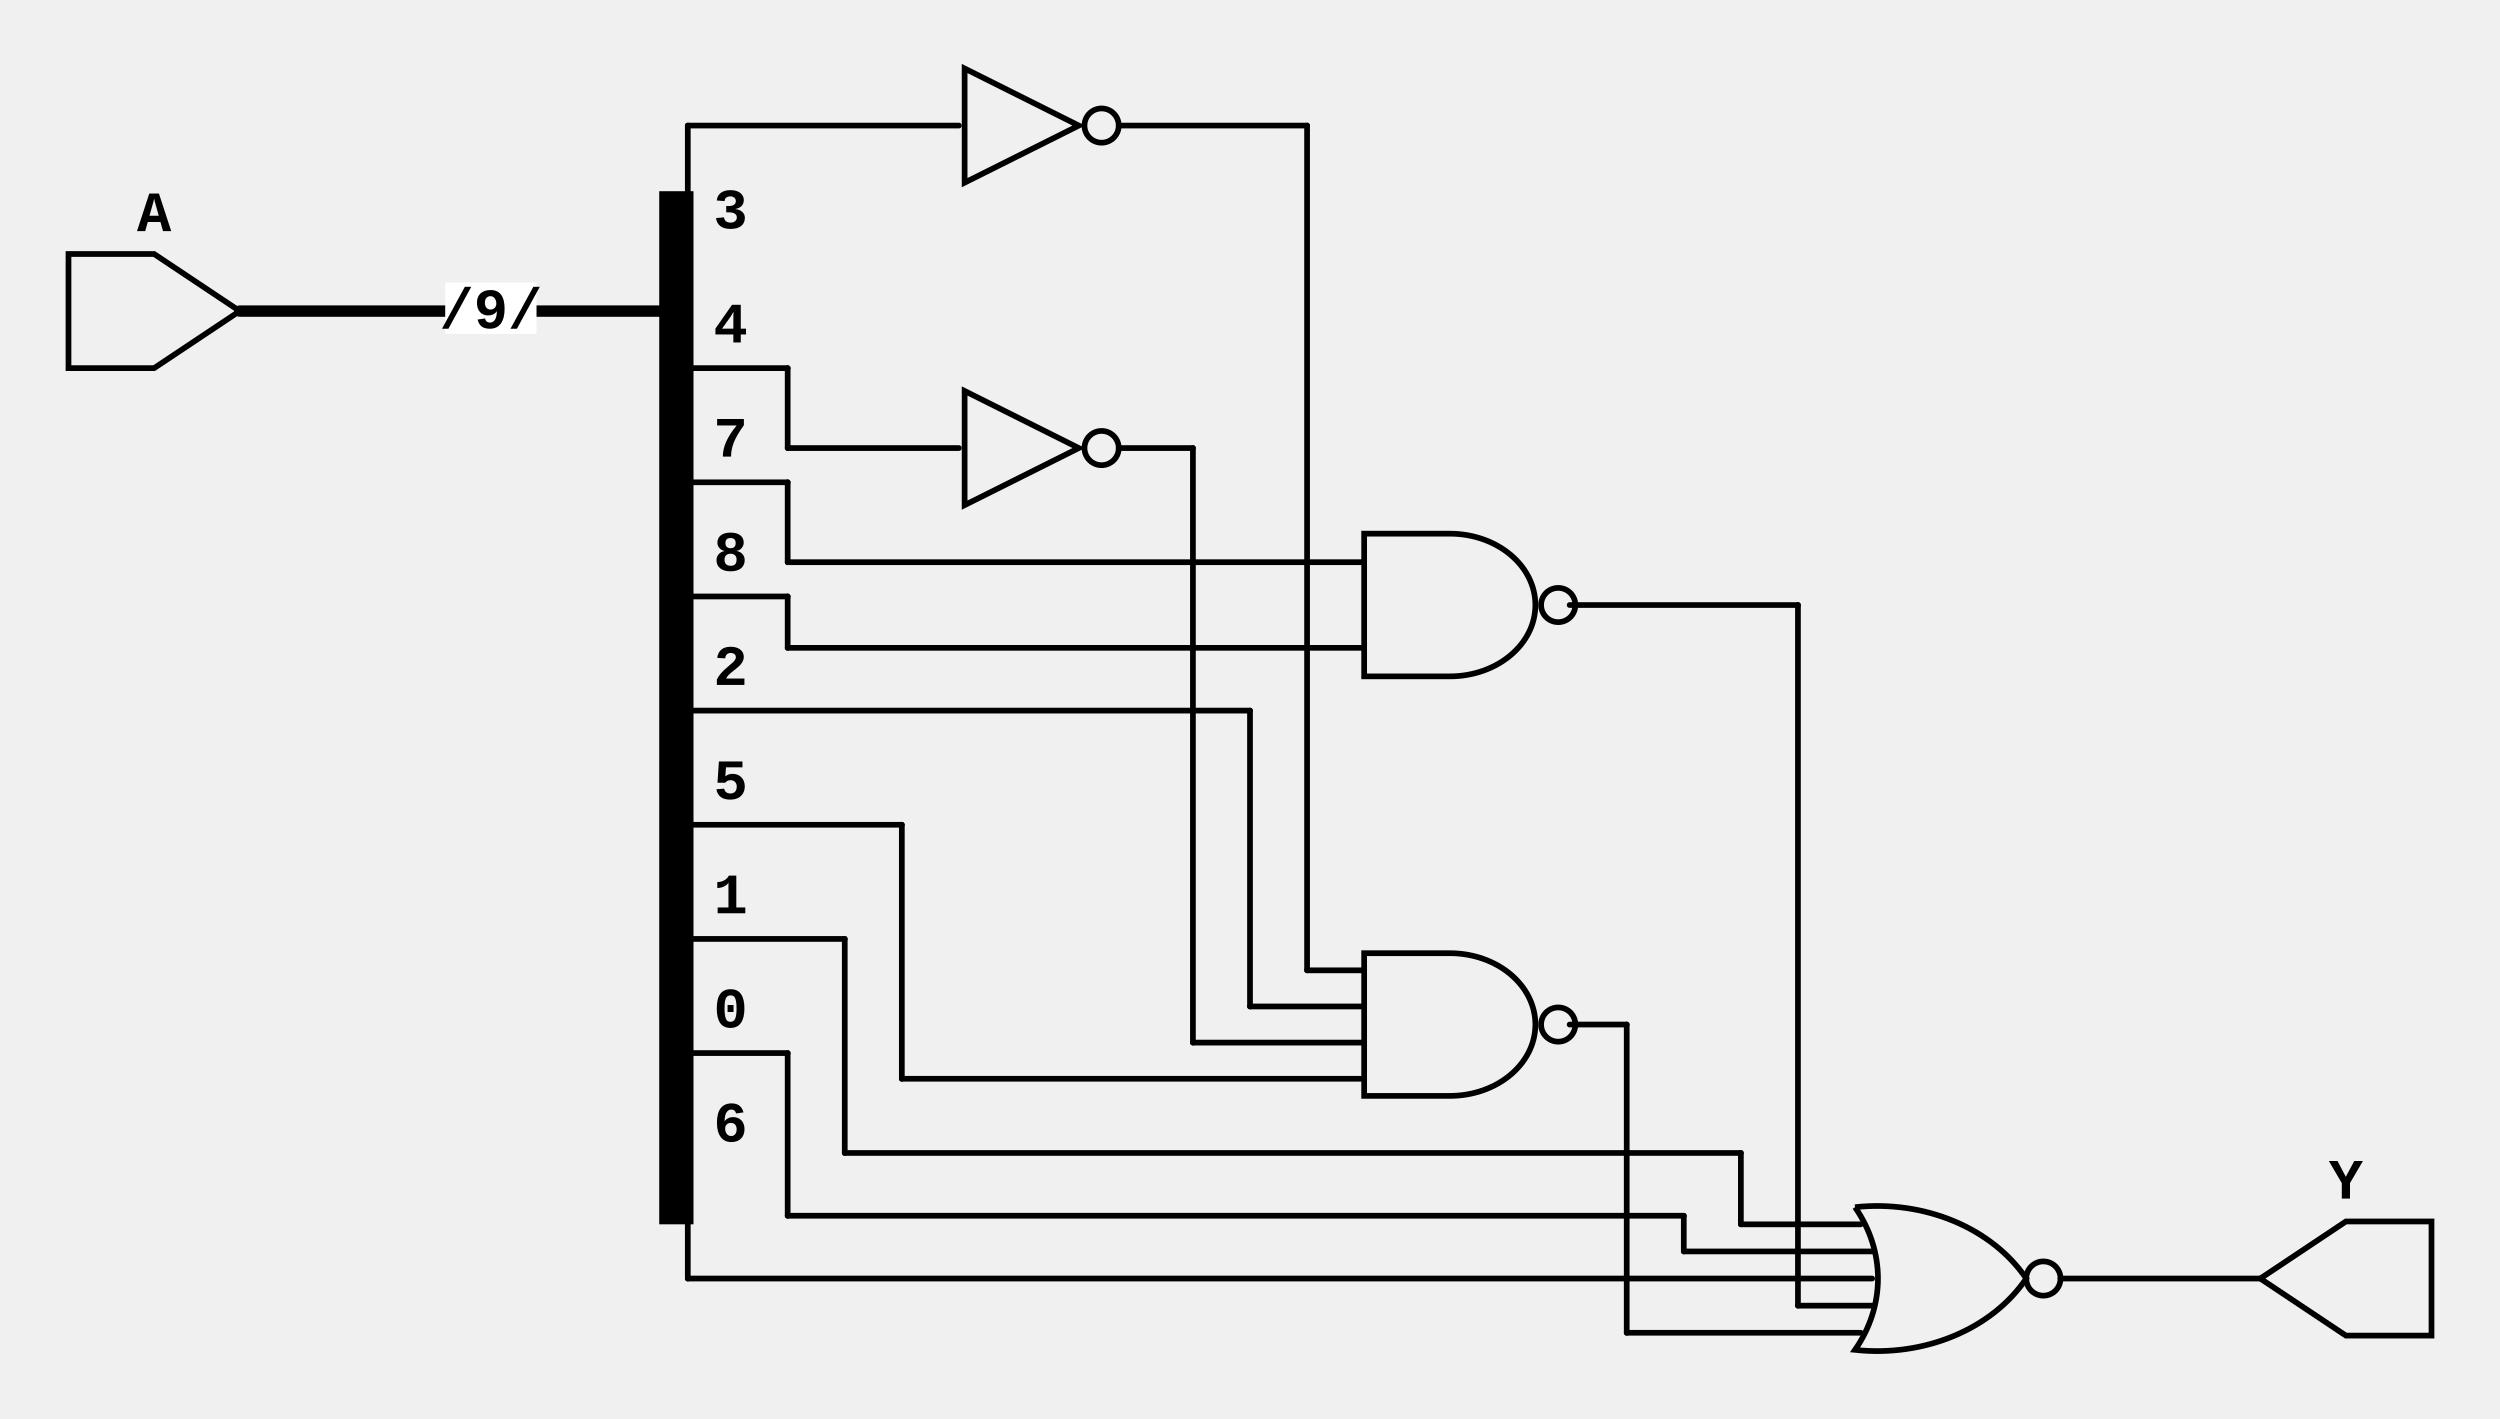
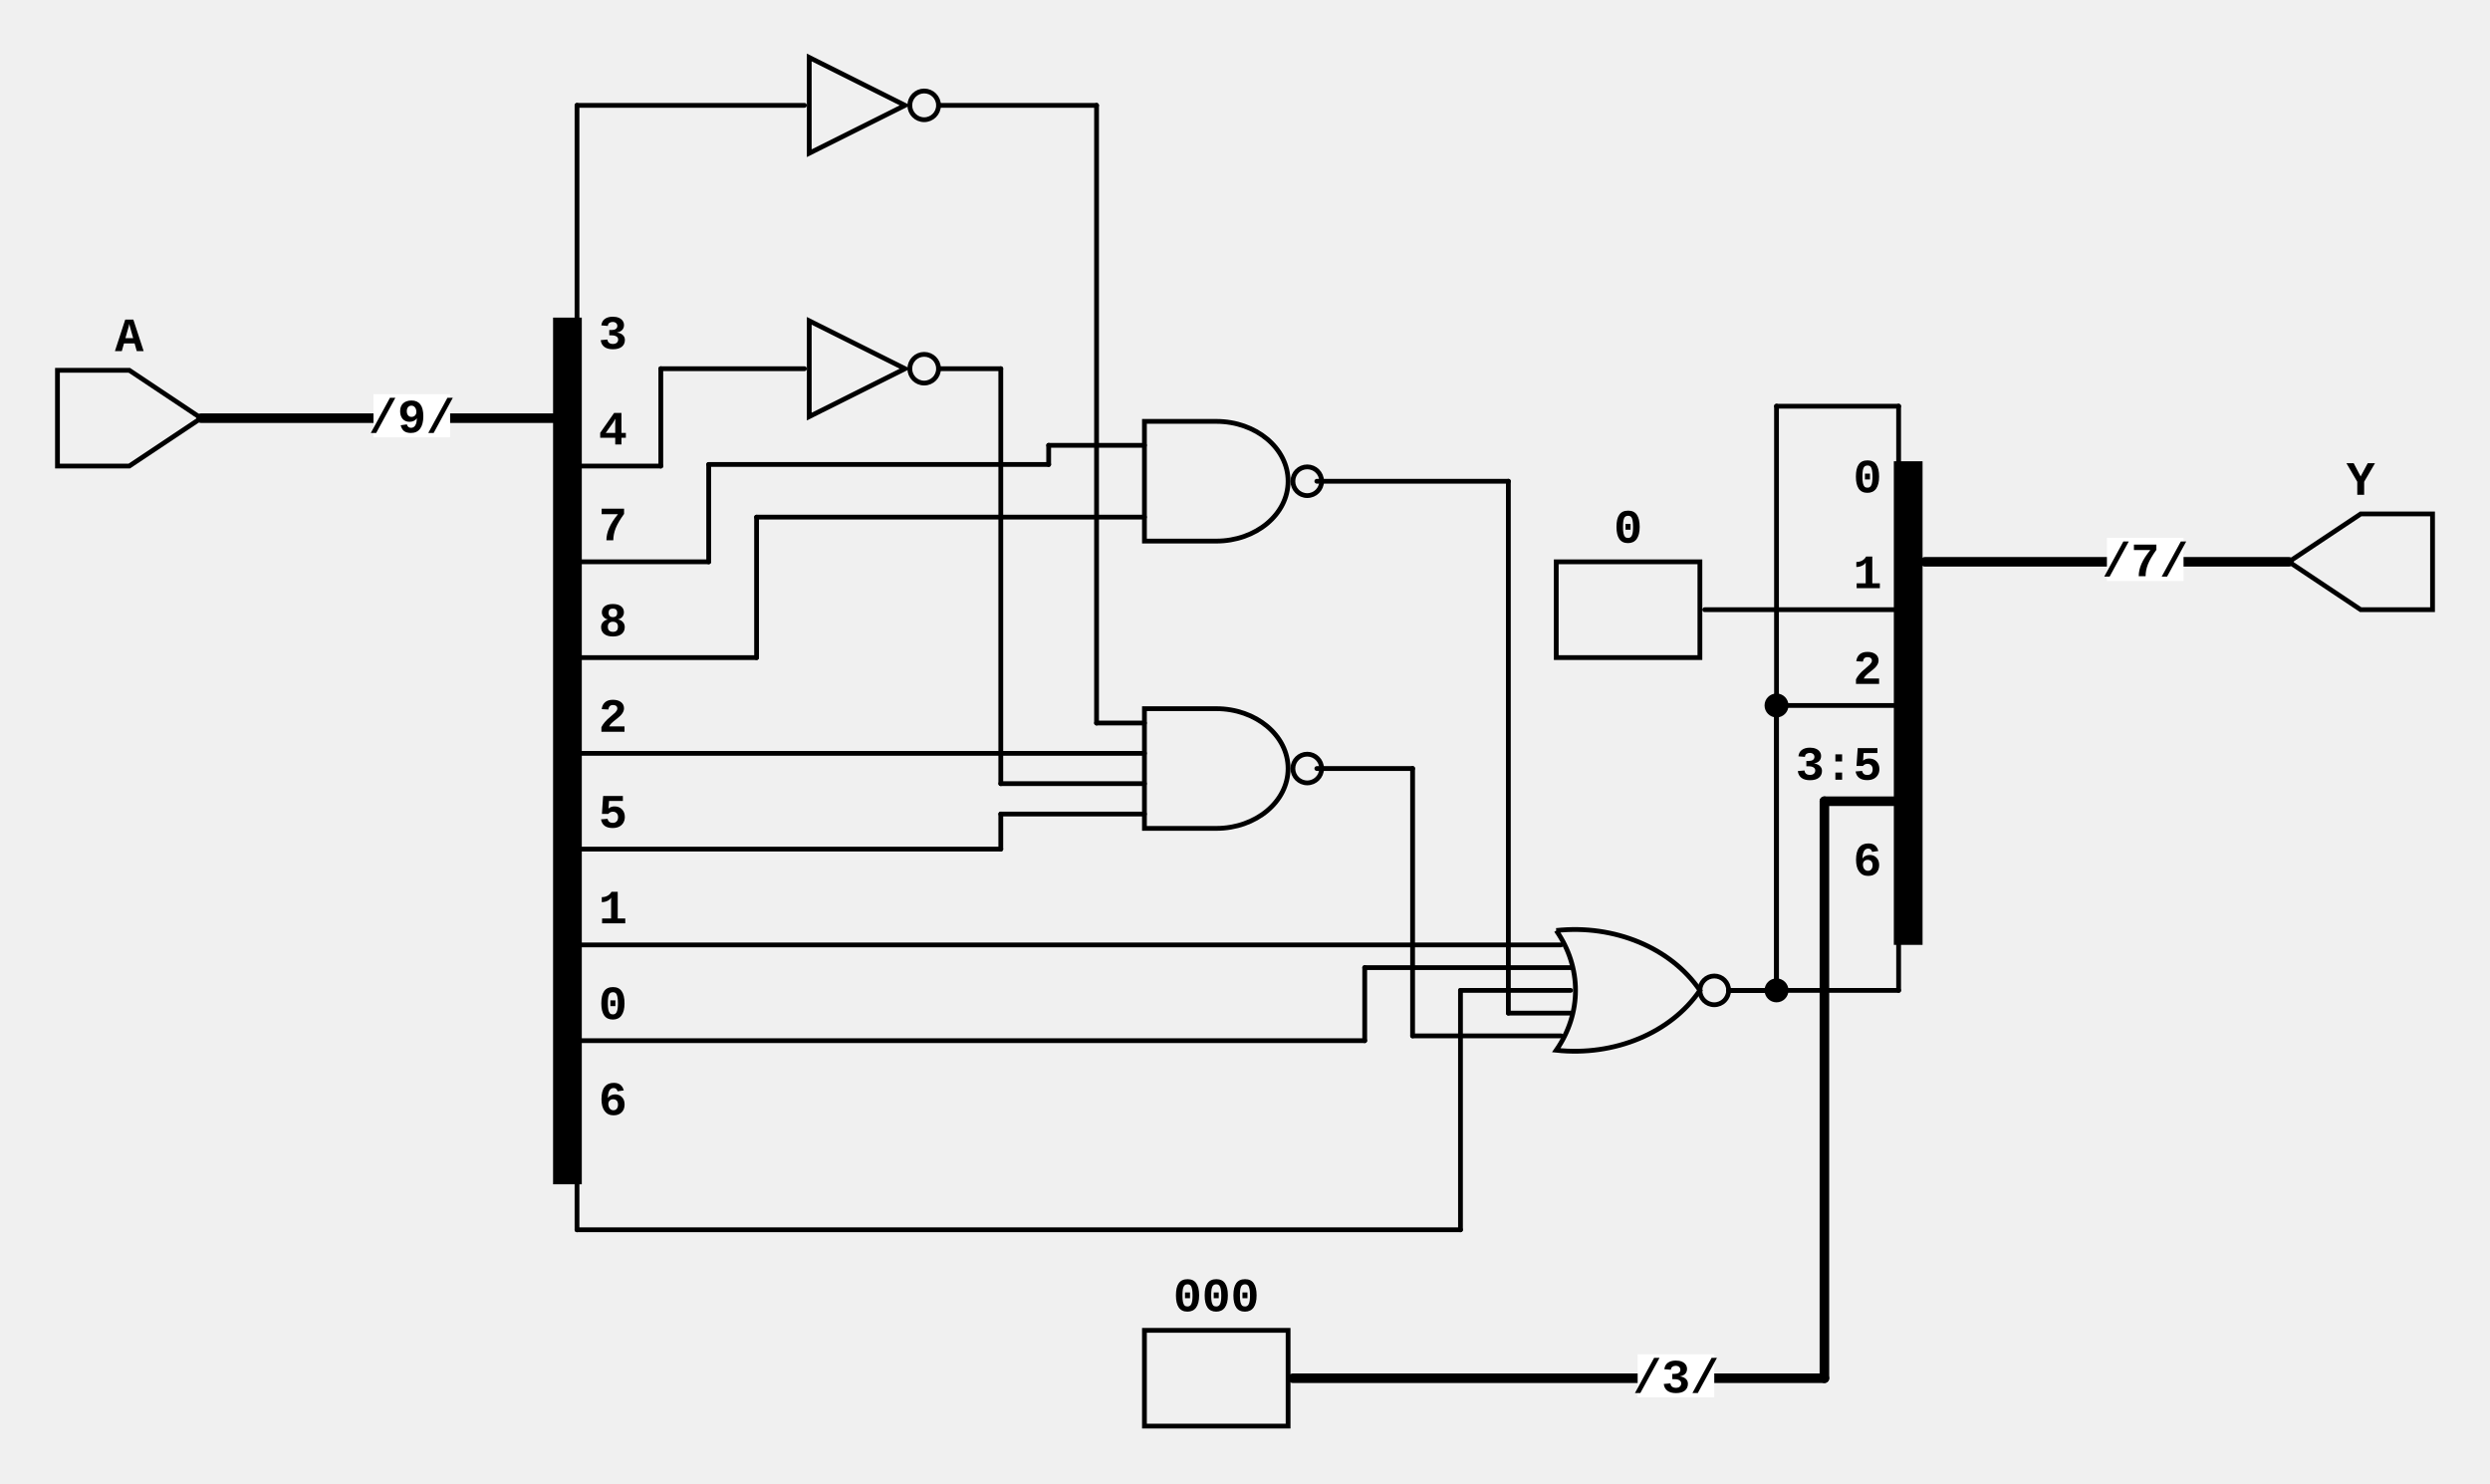
- <svg xmlns="http://www.w3.org/2000/svg" xmlns:ns1="https://github.com/nturley/netlistsvg" width="438" height="248.5">
+ <svg xmlns="http://www.w3.org/2000/svg" xmlns:ns1="https://github.com/nturley/netlistsvg" width="520" height="309.83">
  <style>svg {
  stroke:#000;
  fill:none;
}
text {
  fill:#000;
  stroke:none;
  font-size:10px;
  font-weight: bold;
  font-family: "Courier New", monospace;
}
line {
    stroke-linecap: round;
}
.nodelabel {
  text-anchor: middle;
}
.inputPortLabel {
  text-anchor: end;
}
.splitjoinBody {
  fill:#000;
}</style>
  <g ns1:type="NOT" transform="translate(169,12)" ns1:width="30" ns1:height="20" id="cell_$abc$127$auto$blifparse.cc:386:parse_blif$128">
    <ns1:alias val="NOT" />
    <ns1:alias val="$NOT" />
    <path d="M0,0 L0,20 L20,10 Z" class="cell_$abc$127$auto$blifparse.cc:386:parse_blif$128" />
    <circle cx="24" cy="10" r="3" class="cell_$abc$127$auto$blifparse.cc:386:parse_blif$128" />
    <g ns1:x="-1" ns1:y="10" ns1:pid="A" />
    <g ns1:x="27" ns1:y="10" ns1:pid="Y" />
  </g>
-   <g ns1:type="NOT" transform="translate(169,68.5)" ns1:width="30" ns1:height="20" id="cell_$abc$127$auto$blifparse.cc:386:parse_blif$129">
+   <g ns1:type="NOT" transform="translate(169,67)" ns1:width="30" ns1:height="20" id="cell_$abc$127$auto$blifparse.cc:386:parse_blif$129">
    <ns1:alias val="NOT" />
    <ns1:alias val="$NOT" />
    <path d="M0,0 L0,20 L20,10 Z" class="cell_$abc$127$auto$blifparse.cc:386:parse_blif$129" />
    <circle cx="24" cy="10" r="3" class="cell_$abc$127$auto$blifparse.cc:386:parse_blif$129" />
    <g ns1:x="-1" ns1:y="10" ns1:pid="A" />
    <g ns1:x="27" ns1:y="10" ns1:pid="Y" />
  </g>
-   <g ns1:type="NAND2" transform="translate(239,93.5)" ns1:width="30" ns1:height="25" id="cell_$abc$127$auto$blifparse.cc:386:parse_blif$130">
+   <g ns1:type="NAND2" transform="translate(239,88)" ns1:width="30" ns1:height="25" id="cell_$abc$127$auto$blifparse.cc:386:parse_blif$130">
    <ns1:alias val="NAND2" />
    <ns1:alias val="$NAND2" />
    <path d="M0,0 L0,25 L15,25 A15 12.5 0 0 0 15,0 Z" class="cell_$abc$127$auto$blifparse.cc:386:parse_blif$130" />
    <circle cx="34" cy="12.5" r="3" class="cell_$abc$127$auto$blifparse.cc:386:parse_blif$130" />
    <g ns1:x="0" ns1:y="5" ns1:pid="A" />
    <g ns1:x="0" ns1:y="20" ns1:pid="B" />
    <g ns1:x="36" ns1:y="12.5" ns1:pid="Y" />
  </g>
-   <g ns1:type="NAND4" transform="translate(239,167)" ns1:width="30" ns1:height="25" id="cell_$abc$127$auto$blifparse.cc:386:parse_blif$131">
+   <g ns1:type="NAND4" transform="translate(239,148)" ns1:width="30" ns1:height="25" id="cell_$abc$127$auto$blifparse.cc:386:parse_blif$131">
    <ns1:alias val="NAND4" />
    <ns1:alias val="$NAND4" />
    <path d="M0,0 L0,25 L15,25 A15 12.5 0 0 0 15,0 Z" class="cell_$abc$127$auto$blifparse.cc:386:parse_blif$131" />
    <circle cx="34" cy="12.5" r="3" class="cell_$abc$127$auto$blifparse.cc:386:parse_blif$131" />
    <g ns1:x="0" ns1:y="3" ns1:pid="A" />
    <g ns1:x="0" ns1:y="9.33" ns1:pid="B" />
    <g ns1:x="0" ns1:y="15.66" ns1:pid="C" />
    <g ns1:x="0" ns1:y="22" ns1:pid="D" />
    <g ns1:x="36" ns1:y="12.5" ns1:pid="Y" />
  </g>
-   <g ns1:type="NOR5" transform="translate(325,211.5)" ns1:width="30" ns1:height="25" id="cell_$abc$127$auto$blifparse.cc:386:parse_blif$132">
+   <g ns1:type="NOR5" transform="translate(325,194.33)" ns1:width="30" ns1:height="25" id="cell_$abc$127$auto$blifparse.cc:386:parse_blif$132">
    <ns1:alias val="NOR5" />
    <ns1:alias val="$NOR5" />
    <path d="M0,0 A30 25 0 0 1 0,25 A30 25 0 0 0 30,12.5 A30 25 0 0 0 0,0" class="cell_$abc$127$auto$blifparse.cc:386:parse_blif$132" />
    <circle cx="33" cy="12.5" r="3" class="cell_$abc$127$auto$blifparse.cc:386:parse_blif$132" />
    <g ns1:x="1" ns1:y="3" ns1:pid="A" />
    <g ns1:x="3" ns1:y="7.75" ns1:pid="B" />
    <g ns1:x="3" ns1:y="12.5" ns1:pid="C" />
    <g ns1:x="3" ns1:y="17.25" ns1:pid="D" />
    <g ns1:x="1" ns1:y="22" ns1:pid="E" />
    <g ns1:x="36" ns1:y="12.5" ns1:pid="Y" />
  </g>
-   <g ns1:type="inputExt" transform="translate(12,44.5)" ns1:width="30" ns1:height="20" id="cell_A">
+   <g ns1:type="inputExt" transform="translate(12,77.33)" ns1:width="30" ns1:height="20" id="cell_A">
    <text x="15" y="-4" class="nodelabel cell_A" ns1:attribute="ref">A</text>
    <ns1:alias val="$_inputExt_" />
    <path d="M0,0 L0,20 L15,20 L30,10 L15,0 Z" class="cell_A" />
    <g ns1:x="30" ns1:y="10" ns1:pid="Y" />
  </g>
-   <g ns1:type="outputExt" transform="translate(396,214)" ns1:width="30" ns1:height="20" id="cell_Y">
+   <g ns1:type="outputExt" transform="translate(478,107.33)" ns1:width="30" ns1:height="20" id="cell_Y">
    <text x="15" y="-4" class="nodelabel cell_Y" ns1:attribute="ref">Y</text>
    <ns1:alias val="$_outputExt_" />
    <path d="M30,0 L30,20 L15,20 L0,10 L15,0 Z" class="cell_Y" />
    <g ns1:x="0" ns1:y="10" ns1:pid="A" />
  </g>
-   <g ns1:type="split" transform="translate(116,34)" ns1:width="5" ns1:height="40" id="cell_$split$,2,3,4,5,6,7,8,9,10,">
+   <g ns1:type="constant" transform="translate(325,117.33)" ns1:width="30" ns1:height="20" id="cell_0">
+     <text x="15" y="-4" class="nodelabel cell_0" ns1:attribute="ref">0</text>
+     <ns1:alias val="$_constant_" />
+     <rect width="30" height="20" class="cell_0" />
+     <g ns1:x="31" ns1:y="10" ns1:pid="Y" />
+   </g>
+   <g ns1:type="constant" transform="translate(239,277.83)" ns1:width="30" ns1:height="20" id="cell_000">
+     <text x="15" y="-4" class="nodelabel cell_000" ns1:attribute="ref">000</text>
+     <ns1:alias val="$_constant_" />
+     <rect width="30" height="20" class="cell_000" />
+     <g ns1:x="31" ns1:y="10" ns1:pid="Y" />
+   </g>
+   <g ns1:type="join" transform="translate(396,96.83)" ns1:width="4" ns1:height="40" id="cell_$join$,11,16,11,17,18,19,11,">
+     <rect width="5" height="100" class="splitjoinBody" ns1:generic="body" />
+     <ns1:alias val="$_join_" />
+     <g ns1:x="5" ns1:y="20" ns1:pid="out" />
+     <g transform="translate(0,10)" ns1:x="0" ns1:y="10" ns1:pid="in0">
+       <text x="-3" y="-4" class="inputPortLabel">0</text>
+     </g>
+     <g transform="translate(0,30)" ns1:x="0" ns1:y="10" ns1:pid="in0">
+       <text x="-3" y="-4" class="inputPortLabel">1</text>
+     </g>
+     <g transform="translate(0,50)" ns1:x="0" ns1:y="10" ns1:pid="in0">
+       <text x="-3" y="-4" class="inputPortLabel">2</text>
+     </g>
+     <g transform="translate(0,70)" ns1:x="0" ns1:y="10" ns1:pid="in0">
+       <text x="-3" y="-4" class="inputPortLabel">3:5</text>
+     </g>
+     <g transform="translate(0,90)" ns1:x="0" ns1:y="10" ns1:pid="in0">
+       <text x="-3" y="-4" class="inputPortLabel">6</text>
+     </g>
+   </g>
+   <g ns1:type="split" transform="translate(116,66.83)" ns1:width="5" ns1:height="40" id="cell_$split$,2,3,4,5,6,7,8,9,10,">
    <rect width="5" height="180" class="splitjoinBody" ns1:generic="body" />
    <ns1:alias val="$_split_" />
    <g ns1:x="0" ns1:y="20" ns1:pid="in" />
    <g transform="translate(4,10)" ns1:x="4" ns1:y="10" ns1:pid="out0">
      <text x="5" y="-4">3</text>
    </g>
    <g transform="translate(4,30)" ns1:x="4" ns1:y="10" ns1:pid="out0">
      <text x="5" y="-4">4</text>
    </g>
    <g transform="translate(4,50)" ns1:x="4" ns1:y="10" ns1:pid="out0">
      <text x="5" y="-4">7</text>
    </g>
    <g transform="translate(4,70)" ns1:x="4" ns1:y="10" ns1:pid="out0">
      <text x="5" y="-4">8</text>
    </g>
    <g transform="translate(4,90)" ns1:x="4" ns1:y="10" ns1:pid="out0">
      <text x="5" y="-4">2</text>
    </g>
    <g transform="translate(4,110)" ns1:x="4" ns1:y="10" ns1:pid="out0">
      <text x="5" y="-4">5</text>
    </g>
    <g transform="translate(4,130)" ns1:x="4" ns1:y="10" ns1:pid="out0">
      <text x="5" y="-4">1</text>
    </g>
    <g transform="translate(4,150)" ns1:x="4" ns1:y="10" ns1:pid="out0">
      <text x="5" y="-4">0</text>
    </g>
    <g transform="translate(4,170)" ns1:x="4" ns1:y="10" ns1:pid="out0">
      <text x="5" y="-4">6</text>
    </g>
  </g>
-   <line x1="120.5" x2="120.5" y1="44" y2="22" class="net_5 width_1" style="stroke-width: 1" />
+   <line x1="120.5" x2="120.5" y1="76.83" y2="22" class="net_5 width_1" style="stroke-width: 1" />
  <line x1="120.5" x2="168" y1="22" y2="22" class="net_5 width_1" style="stroke-width: 1" />
-   <line x1="121" x2="138" y1="64.5" y2="64.5" class="net_6 width_1" style="stroke-width: 1" />
-   <line x1="138" x2="138" y1="64.5" y2="78.5" class="net_6 width_1" style="stroke-width: 1" />
-   <line x1="138" x2="168" y1="78.5" y2="78.5" class="net_6 width_1" style="stroke-width: 1" />
-   <line x1="121" x2="138" y1="84.5" y2="84.5" class="net_9 width_1" style="stroke-width: 1" />
-   <line x1="138" x2="138" y1="84.5" y2="98.5" class="net_9 width_1" style="stroke-width: 1" />
-   <line x1="138" x2="239" y1="98.5" y2="98.5" class="net_9 width_1" style="stroke-width: 1" />
-   <line x1="121" x2="138" y1="104.5" y2="104.5" class="net_10 width_1" style="stroke-width: 1" />
-   <line x1="138" x2="138" y1="104.5" y2="113.5" class="net_10 width_1" style="stroke-width: 1" />
-   <line x1="138" x2="239" y1="113.5" y2="113.5" class="net_10 width_1" style="stroke-width: 1" />
+   <line x1="121" x2="138" y1="97.33" y2="97.33" class="net_6 width_1" style="stroke-width: 1" />
+   <line x1="138" x2="138" y1="97.33" y2="77" class="net_6 width_1" style="stroke-width: 1" />
+   <line x1="138" x2="168" y1="77" y2="77" class="net_6 width_1" style="stroke-width: 1" />
+   <line x1="121" x2="148" y1="117.33" y2="117.33" class="net_9 width_1" style="stroke-width: 1" />
+   <line x1="148" x2="148" y1="117.33" y2="97" class="net_9 width_1" style="stroke-width: 1" />
+   <line x1="148" x2="219" y1="97" y2="97" class="net_9 width_1" style="stroke-width: 1" />
+   <line x1="219" x2="219" y1="97" y2="93" class="net_9 width_1" style="stroke-width: 1" />
+   <line x1="219" x2="239" y1="93" y2="93" class="net_9 width_1" style="stroke-width: 1" />
+   <line x1="121" x2="158" y1="137.33" y2="137.33" class="net_10 width_1" style="stroke-width: 1" />
+   <line x1="158" x2="158" y1="137.33" y2="108" class="net_10 width_1" style="stroke-width: 1" />
+   <line x1="158" x2="239" y1="108" y2="108" class="net_10 width_1" style="stroke-width: 1" />
  <line x1="196" x2="229" y1="22" y2="22" class="net_12 width_1" style="stroke-width: 1" />
-   <line x1="229" x2="229" y1="22" y2="170" class="net_12 width_1" style="stroke-width: 1" />
-   <line x1="229" x2="239" y1="170" y2="170" class="net_12 width_1" style="stroke-width: 1" />
-   <line x1="121" x2="219" y1="124.5" y2="124.5" class="net_4 width_1" style="stroke-width: 1" />
-   <line x1="219" x2="219" y1="124.5" y2="176.33" class="net_4 width_1" style="stroke-width: 1" />
-   <line x1="219" x2="239" y1="176.33" y2="176.33" class="net_4 width_1" style="stroke-width: 1" />
-   <line x1="196" x2="209" y1="78.5" y2="78.5" class="net_13 width_1" style="stroke-width: 1" />
-   <line x1="209" x2="209" y1="78.5" y2="182.66" class="net_13 width_1" style="stroke-width: 1" />
-   <line x1="209" x2="239" y1="182.66" y2="182.66" class="net_13 width_1" style="stroke-width: 1" />
-   <line x1="121" x2="158" y1="144.5" y2="144.5" class="net_7 width_1" style="stroke-width: 1" />
-   <line x1="158" x2="158" y1="144.5" y2="189" class="net_7 width_1" style="stroke-width: 1" />
-   <line x1="158" x2="239" y1="189" y2="189" class="net_7 width_1" style="stroke-width: 1" />
-   <line x1="121" x2="148" y1="164.5" y2="164.5" class="net_3 width_1" style="stroke-width: 1" />
-   <line x1="148" x2="148" y1="164.5" y2="202" class="net_3 width_1" style="stroke-width: 1" />
-   <line x1="148" x2="305" y1="202" y2="202" class="net_3 width_1" style="stroke-width: 1" />
-   <line x1="305" x2="305" y1="202" y2="214.5" class="net_3 width_1" style="stroke-width: 1" />
-   <line x1="305" x2="326" y1="214.5" y2="214.5" class="net_3 width_1" style="stroke-width: 1" />
-   <line x1="121" x2="138" y1="184.5" y2="184.5" class="net_2 width_1" style="stroke-width: 1" />
-   <line x1="138" x2="138" y1="184.5" y2="213" class="net_2 width_1" style="stroke-width: 1" />
-   <line x1="138" x2="295" y1="213" y2="213" class="net_2 width_1" style="stroke-width: 1" />
-   <line x1="295" x2="295" y1="213" y2="219.25" class="net_2 width_1" style="stroke-width: 1" />
-   <line x1="295" x2="328" y1="219.25" y2="219.25" class="net_2 width_1" style="stroke-width: 1" />
-   <line x1="120.5" x2="120.5" y1="205" y2="224" class="net_8 width_1" style="stroke-width: 1" />
-   <line x1="120.5" x2="328" y1="224" y2="224" class="net_8 width_1" style="stroke-width: 1" />
-   <line x1="275" x2="315" y1="106" y2="106" class="net_14 width_1" style="stroke-width: 1" />
-   <line x1="315" x2="315" y1="106" y2="228.75" class="net_14 width_1" style="stroke-width: 1" />
-   <line x1="315" x2="328" y1="228.75" y2="228.75" class="net_14 width_1" style="stroke-width: 1" />
-   <line x1="275" x2="285" y1="179.5" y2="179.5" class="net_15 width_1" style="stroke-width: 1" />
-   <line x1="285" x2="285" y1="179.5" y2="233.5" class="net_15 width_1" style="stroke-width: 1" />
-   <line x1="285" x2="326" y1="233.5" y2="233.5" class="net_15 width_1" style="stroke-width: 1" />
-   <line x1="361" x2="396" y1="224" y2="224" class="net_11 width_1" style="stroke-width: 1" />
-   <line x1="42" x2="116" y1="54.5" y2="54.5" class="net_2,3,4,5,6,7,8,9,10 width_9" style="stroke-width: 2" />
-   <rect x="78" y="49.5" width="16" height="9" class="net_2,3,4,5,6,7,8,9,10 width_9 busLabel_9" style="fill: white; stroke: none" />
-   <text x="77" y="57.5" class="net_2,3,4,5,6,7,8,9,10 width_9 busLabel_9">/9/</text>
+   <line x1="229" x2="229" y1="22" y2="151" class="net_12 width_1" style="stroke-width: 1" />
+   <line x1="229" x2="239" y1="151" y2="151" class="net_12 width_1" style="stroke-width: 1" />
+   <line x1="121" x2="239" y1="157.33" y2="157.33" class="net_4 width_1" style="stroke-width: 1" />
+   <line x1="196" x2="209" y1="77" y2="77" class="net_13 width_1" style="stroke-width: 1" />
+   <line x1="209" x2="209" y1="77" y2="163.66" class="net_13 width_1" style="stroke-width: 1" />
+   <line x1="209" x2="239" y1="163.66" y2="163.66" class="net_13 width_1" style="stroke-width: 1" />
+   <line x1="121" x2="209" y1="177.33" y2="177.33" class="net_7 width_1" style="stroke-width: 1" />
+   <line x1="209" x2="209" y1="177.33" y2="170" class="net_7 width_1" style="stroke-width: 1" />
+   <line x1="209" x2="239" y1="170" y2="170" class="net_7 width_1" style="stroke-width: 1" />
+   <line x1="121" x2="326" y1="197.33" y2="197.33" class="net_3 width_1" style="stroke-width: 1" />
+   <line x1="121" x2="285" y1="217.33" y2="217.33" class="net_2 width_1" style="stroke-width: 1" />
+   <line x1="285" x2="285" y1="217.33" y2="202.08" class="net_2 width_1" style="stroke-width: 1" />
+   <line x1="285" x2="328" y1="202.08" y2="202.08" class="net_2 width_1" style="stroke-width: 1" />
+   <line x1="120.5" x2="120.5" y1="237.83" y2="256.83" class="net_8 width_1" style="stroke-width: 1" />
+   <line x1="120.5" x2="305" y1="256.83" y2="256.83" class="net_8 width_1" style="stroke-width: 1" />
+   <line x1="305" x2="305" y1="256.83" y2="206.83" class="net_8 width_1" style="stroke-width: 1" />
+   <line x1="305" x2="328" y1="206.83" y2="206.83" class="net_8 width_1" style="stroke-width: 1" />
+   <line x1="275" x2="315" y1="100.5" y2="100.5" class="net_14 width_1" style="stroke-width: 1" />
+   <line x1="315" x2="315" y1="100.5" y2="211.58" class="net_14 width_1" style="stroke-width: 1" />
+   <line x1="315" x2="328" y1="211.58" y2="211.58" class="net_14 width_1" style="stroke-width: 1" />
+   <line x1="275" x2="295" y1="160.5" y2="160.5" class="net_15 width_1" style="stroke-width: 1" />
+   <line x1="295" x2="295" y1="160.5" y2="216.33" class="net_15 width_1" style="stroke-width: 1" />
+   <line x1="295" x2="326" y1="216.33" y2="216.33" class="net_15 width_1" style="stroke-width: 1" />
+   <line x1="402" x2="478" y1="117.33" y2="117.33" class="net_11,16,11,17,18,19,11 width_7" style="stroke-width: 2" />
+   <line x1="361" x2="371" y1="206.83" y2="206.83" class="net_11 width_1" style="stroke-width: 1" />
+   <line x1="371" x2="371" y1="206.83" y2="84.83" class="net_11 width_1" style="stroke-width: 1" />
+   <line x1="371" x2="396.5" y1="84.83" y2="84.83" class="net_11 width_1" style="stroke-width: 1" />
+   <circle cx="371" cy="206.83" r="2" style="fill:#000" class="net_11 width_1" />
+   <line x1="396.5" x2="396.5" y1="84.83" y2="106.83" class="net_11 width_1" style="stroke-width: 1" />
+   <line x1="361" x2="371" y1="206.83" y2="206.83" class="net_11 width_1" style="stroke-width: 1" />
+   <line x1="371" x2="371" y1="206.83" y2="147.33" class="net_11 width_1" style="stroke-width: 1" />
+   <circle cx="371" cy="147.33" r="2" style="fill:#000" class="net_11 width_1" />
+   <line x1="371" x2="396" y1="147.33" y2="147.33" class="net_11 width_1" style="stroke-width: 1" />
+   <line x1="361" x2="396.5" y1="206.83" y2="206.83" class="net_11 width_1" style="stroke-width: 1" />
+   <line x1="396.5" x2="396.5" y1="206.83" y2="187.83" class="net_11 width_1" style="stroke-width: 1" />
+   <line x1="356" x2="396" y1="127.33" y2="127.33" class="net_16 width_1" style="stroke-width: 1" />
+   <line x1="270" x2="381" y1="287.83" y2="287.83" class="net_17,18,19 width_3" style="stroke-width: 2" />
+   <line x1="381" x2="381" y1="287.83" y2="167.33" class="net_17,18,19 width_3" style="stroke-width: 2" />
+   <line x1="381" x2="396" y1="167.33" y2="167.33" class="net_17,18,19 width_3" style="stroke-width: 2" />
+   <line x1="42" x2="116" y1="87.33" y2="87.33" class="net_2,3,4,5,6,7,8,9,10 width_9" style="stroke-width: 2" />
+   <rect x="440" y="112.33" width="16" height="9" class="net_11,16,11,17,18,19,11 width_7 busLabel_7" style="fill: white; stroke: none" />
+   <text x="439" y="120.33" class="net_11,16,11,17,18,19,11 width_7 busLabel_7">/7/</text>
+   <rect x="342" y="282.83" width="16" height="9" class="net_17,18,19 width_3 busLabel_3" style="fill: white; stroke: none" />
+   <text x="341" y="290.83" class="net_17,18,19 width_3 busLabel_3">/3/</text>
+   <rect x="78" y="82.33" width="16" height="9" class="net_2,3,4,5,6,7,8,9,10 width_9 busLabel_9" style="fill: white; stroke: none" />
+   <text x="77" y="90.33" class="net_2,3,4,5,6,7,8,9,10 width_9 busLabel_9">/9/</text>
</svg>
